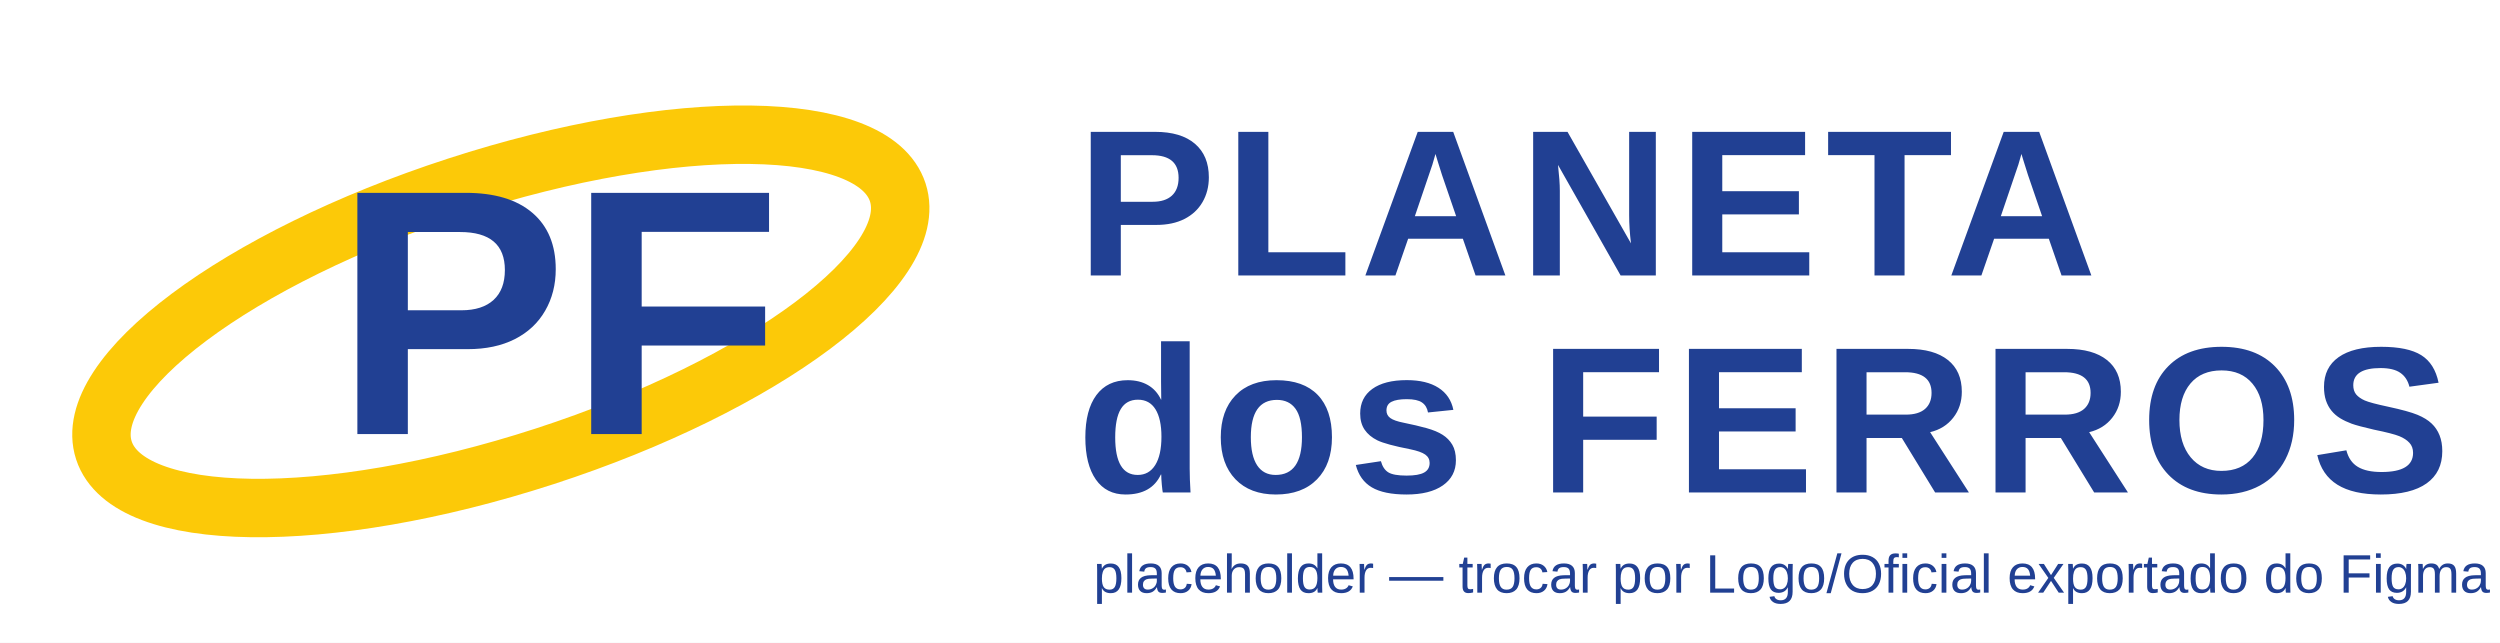
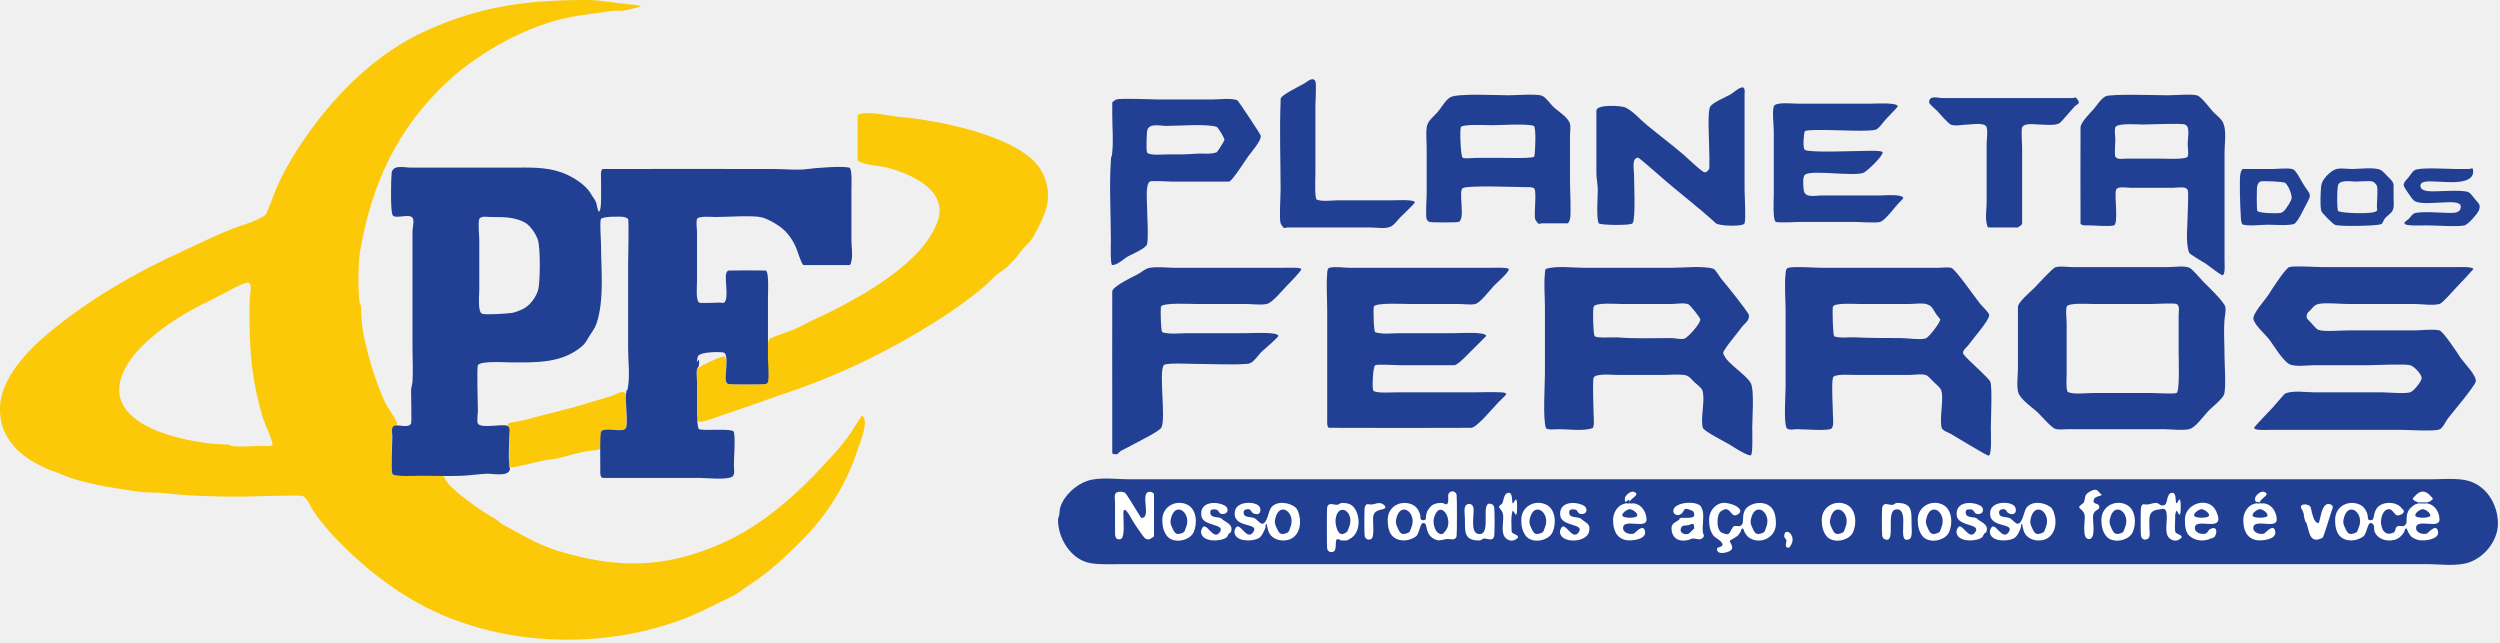
- <svg xmlns="http://www.w3.org/2000/svg" width="599" height="154" viewBox="0 0 599 154" role="img" aria-label="Planeta dos Ferros (placeholder)">
-   <rect width="599" height="154" fill="#fff" />
-   <ellipse cx="120" cy="77" rx="100" ry="34" fill="none" stroke="#FCC908" stroke-width="14" transform="rotate(-18 120 77)" />
-   <text x="80" y="104" font-family="Arial Black, Arial, sans-serif" font-weight="900" font-size="84" fill="#214093">PF</text>
-   <text x="258" y="66" font-family="Arial Black, Arial, sans-serif" font-weight="900" font-size="50" fill="#214093" letter-spacing="2">PLANETA</text>
-   <text x="258" y="118" font-family="Arial Black, Arial, sans-serif" font-weight="900" font-size="50" fill="#214093" letter-spacing="2">dos FERROS</text>
-   <text x="262" y="142" font-family="Arial, sans-serif" font-size="13" fill="#214093">placeholder — trocar por Logo/Oficial exportado do Figma</text>
+ <svg xmlns="http://www.w3.org/2000/svg" width="599" height="154" viewBox="0 0 599 154" fill="none">
+   <g clip-path="url(#clip0_4_6)">
+     <path fill-rule="evenodd" clip-rule="evenodd" d="M3.95309e-05 97.5C-0.291 105.902 6.279 110.694 13.5 113.168C14.833 113.624 16.144 114.288 17.5 114.703C22.643 116.279 28.184 117.112 33.5 117.836C35.489 118.107 37.518 117.946 39.5 118.168C45.502 118.84 51.429 119 57.5 119C59.411 119 71.798 118.547 72.5 118.836C73.638 119.305 74.452 121.539 75.113 122.5C76.955 125.177 79.203 127.789 81.5 130.086C89.099 137.685 97.513 143.984 107.5 147.969C124.679 154.823 145.029 154.968 162.5 148.776C167.034 147.169 171.193 144.885 175.5 142.836C176.88 142.179 178.204 140.989 179.5 140.168C184.212 137.181 188.148 133.437 192.086 129.5C197.963 123.623 202.625 116.311 205.229 108.5C205.826 106.709 207.658 102.327 207.139 100.5C207.04 100.152 206.862 99.621 206.5 99.621C206.469 99.621 204.722 102.31 204.608 102.5C202.722 105.648 199.991 108.612 197.5 111.297C190.568 118.77 182.81 125.679 173.5 129.928C159.653 136.248 147.93 136.362 133.5 131.928C128.938 130.526 124.677 127.974 120.5 125.698C119.801 125.317 119.2 124.583 118.5 124.224C115.977 122.932 107.271 116.95 106.531 114.5C106.286 113.689 104.048 114 103.5 114C102.174 114 94.272 114.315 94 113.5C93.822 112.966 93.822 103.034 94 102.5C94.162 102.014 95.099 102.008 95.168 101.5C95.236 100.998 92.645 97.251 92.302 96.5C89.955 91.362 88.358 86.037 87.168 80.5C86.696 78.306 86.513 75.719 86.504 73.5C86.503 73.148 86.225 72.847 86.168 72.5C85.753 70.017 85.809 63.013 86.229 60.5C88.947 44.23 95.17 30.617 107.5 19.302C115.07 12.355 126.46 6.082 136.5 4.116C139.824 3.465 143.173 3.167 146.5 2.615C147.443 2.458 148.615 2.746 149.51 2.5C149.961 2.376 153.508 1.754 153.508 1.5C153.508 1.282 150.768 1.025 150.5 1C147.146 0.69 143.873 0 140.5 0C126.433 0 115.437 1.422 102.5 7.164C89.927 12.745 79.684 23.15 72.113 34.5C69.854 37.886 67.624 41.757 66.069 45.5C65.72 46.341 63.928 51.328 63.5 51.608C61.681 52.797 59.522 53.473 57.5 54.164C52.74 55.792 48.075 58.211 43.5 60.297C32.229 65.436 21.091 71.89 11.5 79.914C6.514 84.086 0.236 90.667 3.95309e-05 97.5ZM167 88.5C166.557 89.829 167 96.622 167 98.5C167 99.122 166.604 100.743 167.5 101C168.561 101.305 172.365 99.657 173.5 99.302C178.561 97.719 183.484 95.798 188.5 94.116C202.203 89.521 215.476 82.907 227.5 74.887C230.235 73.063 232.939 70.998 235.5 68.919C236.854 67.82 238.064 66.257 239.5 65.302C241.386 64.048 243.066 62.344 244.392 60.5C245.382 59.122 246.884 58.005 247.703 56.5C250.447 51.462 252.574 47.256 249.836 41.5C245.594 32.585 224.218 28.73 215.5 28C212.594 27.757 208.175 26.465 205.5 27.496C205.494 27.498 205.496 29.492 205.496 29.5C205.496 31.833 205.496 34.167 205.496 36.5C205.496 36.509 205.494 38.501 205.5 38.504C207.561 39.678 210.218 39.595 212.5 40.168C217.913 41.526 226.844 45.285 224.832 52.5C224.456 53.851 223.702 55.309 222.959 56.5C217.291 65.587 203.015 72.958 193.5 77.297C192.501 77.752 191.522 78.444 190.5 78.832C188.519 79.586 186.427 80.257 184.5 81.113C183.16 81.708 184.787 91.571 183.5 92C183.069 92.144 174.931 92.144 174.5 92C174.276 91.925 174.075 91.724 174 91.5C173.75 90.751 174.458 85.385 173.5 85.385C172.761 85.385 167.242 87.773 167 88.5ZM28.615 92.5C27.426 103.237 47.183 106.468 54.5 106.496C54.852 106.497 55.153 106.775 55.5 106.832C57.693 107.198 60.272 106.832 62.5 106.832C62.977 106.832 65.022 107.136 65.294 106.5C65.505 106.006 63.37 101.325 63.113 100.5C61.432 95.095 60.319 89.155 60 83.5C59.776 79.528 59.73 75.489 59.832 71.5C59.851 70.792 60.557 68.032 59.5 67.703C58.587 67.419 51.768 71.351 50.5 71.931C43.061 75.332 29.603 83.574 28.615 92.5ZM121.742 101.5C121.497 102.126 122 102.828 122 103.5C122 105.5 122 107.5 122 109.5C122 110.06 121.629 111.78 122.5 111.977C122.905 112.07 128.905 110.667 129.51 110.5C130.834 110.135 132.177 110.143 133.5 109.836C135.832 109.294 138.142 108.578 140.5 108.116C141.472 107.926 142.545 107.97 143.5 107.703C144.761 107.351 143.193 103.436 144.5 103C145.509 102.664 149.631 103.606 150 102.5C150.134 102.098 150.133 94.919 150 94.5C149.562 93.122 147.354 94.64 146.5 94.884C143.151 95.84 139.858 96.937 136.5 97.832C132.842 98.808 129.146 99.652 125.5 100.698C125.039 100.83 121.824 101.291 121.742 101.5Z" fill="#FCC908" />
+     <path fill-rule="evenodd" clip-rule="evenodd" d="M306.832 24.5C306.548 31.473 306.832 38.52 306.832 45.5C306.832 47.004 306.479 52.431 306.832 53.5C306.958 53.88 307.273 54.167 307.495 54.5C307.68 54.779 308.165 54.504 308.5 54.504C310.833 54.504 313.167 54.504 315.5 54.504C319.833 54.504 324.167 54.504 328.5 54.504C329.969 54.504 332.175 54.979 333.5 54.139C334.205 53.693 334.903 52.683 335.5 52.086C335.9 51.686 339.002 48.734 339.002 48.5C339.002 47.713 334.349 48 333.5 48C329.167 48 324.833 48 320.5 48C319 48 316.925 48.367 315.5 47.832C314.941 47.623 315.168 42.39 315.168 41.5C315.168 36.167 315.168 30.833 315.168 25.5C315.168 24.48 315.451 20.167 315.168 19.5C314.634 18.244 313.158 19.6 312.5 19.998C311.489 20.61 307.304 22.6 306.914 23.5C306.781 23.807 306.846 24.166 306.832 24.5ZM382.496 26.5C382.477 31.499 382.477 36.501 382.496 41.5C382.501 42.84 382.832 44.136 382.832 45.5C382.832 47.134 382.437 52.269 383.052 53.5C383.278 53.952 390.721 54.095 391.172 53.5C391.947 52.476 391.504 43.345 391.504 41.5C391.504 40.615 390.921 37.776 392.5 37.776C392.715 37.776 396.987 41.51 397.5 41.964C401.953 45.908 406.745 49.477 411.134 53.5C411.853 54.159 417.708 54.375 418 53.5C418.352 52.444 418 46.995 418 45.5C418 39.833 418 34.167 418 28.5C418 26.5 418 24.5 418 22.5C418 22.327 418.219 20.93 417.5 20.928C416.685 20.926 415.169 22.341 414.5 22.698C413.447 23.259 410.417 24.576 409.797 25.5C409.064 26.593 409.496 32.884 409.496 34.5C409.496 35.266 409.681 40.167 409.496 40.5C409.29 40.872 408.923 41.255 408.5 41.297C407.905 41.356 404.171 37.741 403.5 37.164C400.591 34.664 397.473 32.329 394.5 29.884C392.902 28.57 391.372 26.709 389.5 25.771C388.55 25.296 382.502 24.935 382.496 26.5ZM341.832 30.5C341.633 32.109 341.832 33.877 341.832 35.5C341.832 39.167 341.832 42.833 341.832 46.5C341.832 47.582 341.533 51.751 341.832 52.5C341.949 52.792 342.208 53.051 342.5 53.168C342.921 53.336 349.079 53.336 349.5 53.168C351.201 52.486 349.301 45.656 350.5 45.059C351.912 44.355 363.114 44.836 365.5 44.836C366.127 44.836 366.907 44.763 367.5 45.059C368.34 45.478 367.458 51.368 367.832 52.5C367.958 52.88 368.273 53.167 368.495 53.5C368.68 53.779 369.165 53.504 369.5 53.504C371.5 53.504 373.5 53.512 375.5 53.504C375.902 53.502 376.041 52.881 376.168 52.5C376.479 51.559 376.168 45 376.168 43.5C376.168 39.833 376.168 36.167 376.168 32.5C376.168 31.672 376.406 30.283 376.116 29.5C375.534 27.929 373.229 26.643 372.086 25.5C371.391 24.805 370.405 23.34 369.5 22.959C368.213 22.417 363.162 22.832 361.5 22.832C358.855 22.832 349.272 22.313 347.5 23.297C346.4 23.907 345.321 25.839 344.5 26.797C343.538 27.919 342.025 28.951 341.832 30.5ZM462.224 24.5C462.227 24.964 463.738 26.157 464.081 26.5C464.754 27.174 466.745 29.621 467.5 29.887C468.67 30.299 470.284 29.836 471.5 29.836C472.538 29.836 475.624 29.25 476 30.5C476.329 31.594 476 33.35 476 34.5C476 39.167 476 43.833 476 48.5C476 50.008 475.639 52.043 476 53.5C476.09 53.863 476.126 54.502 476.5 54.504C478.167 54.51 479.833 54.504 481.5 54.504C481.513 54.504 483.502 54.506 483.508 54.5C483.841 54.168 484.502 53.97 484.504 53.5C484.51 51.833 484.504 50.167 484.504 48.5C484.504 44.167 484.504 39.833 484.504 35.5C484.504 34.745 484.24 30.941 484.504 30.5C485.186 29.361 487.429 29.836 488.5 29.836C489.769 29.836 491.25 30.043 492.5 29.836C492.846 29.778 493.167 29.615 493.5 29.504C493.692 29.44 496.634 25.952 497.086 25.5C497.419 25.167 498.083 24.971 498.086 24.5C498.088 24.115 497.704 23.832 497.51 23.5C497.341 23.209 496.837 23.496 496.5 23.496C495.167 23.496 493.833 23.496 492.5 23.496C487.5 23.496 482.5 23.496 477.5 23.496C473.5 23.496 469.5 23.496 465.5 23.496C464.312 23.496 462.216 22.733 462.224 24.5ZM498.496 30.5C498.466 38.166 498.466 45.834 498.496 53.5C498.499 54.148 500.285 54 500.5 54C501.77 54 505.5 54.333 506.5 54C507.629 53.624 506.569 46.794 507 45.5C507.323 44.531 509.735 45 510.5 45C513.833 45 517.167 45 520.5 45C521.34 45 522.701 44.76 523.5 45C523.765 45.08 524.052 45.247 524.164 45.5C524.434 46.11 524.164 50.523 524.164 51.5C524.164 54.314 523.603 57.832 524.496 60.5C524.642 60.935 527.919 62.8 528.5 63.168C529.083 63.537 532.038 65.931 532.5 65.931C533.225 65.931 533 63.02 533 62.5C533 58.5 533 54.5 533 50.5C533 45.833 533 41.167 533 36.5C533 34.389 533.522 31.471 532.703 29.5C532.246 28.401 530.777 27.403 530.002 26.5C529.281 25.658 527.45 23.236 526.5 22.884C525.343 22.455 520.974 22.832 519.5 22.832C517.135 22.832 505.88 22.432 504.5 23.081C503.387 23.604 502.331 25.401 501.5 26.297C500.717 27.141 498.5 29.403 498.496 30.5ZM266.164 38.5C265.748 44.77 266.164 51.214 266.164 57.5C266.164 58.447 265.998 63.504 266.5 63.504C267.839 63.504 269.392 61.859 270.5 61.302C271.368 60.865 274.606 59.462 274.836 58.5C275.227 56.868 274.836 51.515 274.836 49.5C274.836 48.275 274.412 44.155 275.5 43.504C275.941 43.24 279.745 43.504 280.5 43.504C285.167 43.504 289.833 43.522 294.5 43.504C295.141 43.501 298.471 38.31 299.041 37.5C299.733 36.516 302.332 33.631 302.072 32.5C301.97 32.058 296.668 24.123 296.5 24.043C295.228 23.431 291.984 23.832 290.5 23.832C286.167 23.832 281.833 23.832 277.5 23.832C275.829 23.832 268.55 23.485 267.5 23.832C267.12 23.958 266.833 24.273 266.5 24.495C266.494 24.499 266.496 27.269 266.496 27.5C266.496 30.45 266.788 33.567 266.496 36.5C266.235 39.116 266.337 35.89 266.164 38.5ZM425 25.5C424.586 26.88 425 29.953 425 31.5C425 36.5 425 41.5 425 46.5C425 47.532 424.698 52.811 425.5 53.168C426.103 53.436 430.528 53.168 431.5 53.168C435.833 53.168 440.167 53.168 444.5 53.168C445.663 53.168 449.644 53.485 450.5 53.168C451.851 52.667 453.987 49.599 455.086 48.5C455.204 48.382 456.002 47.605 456.002 47.5C456.002 46.428 451.366 46.832 450.5 46.832C445.833 46.832 441.167 46.832 436.5 46.832C434.935 46.832 432.398 47.56 432.168 45.5C432.084 44.751 431.803 42.36 432.5 41.839C434.108 40.637 444.168 42.336 446.5 41.392C447.336 41.053 451.205 37.349 451.076 36.5C450.995 35.969 447.205 36.164 446.5 36.164C444.239 36.164 433.862 36.62 432.5 35.941C431.836 35.61 432.193 32.162 432.392 31.5C432.541 31.003 437.72 31.168 438.5 31.168C440.438 31.168 448.201 31.587 449.5 31.041C450.346 30.685 451.269 29.15 451.919 28.5C452.198 28.221 454.703 25.623 454.703 25.5C454.703 24.496 449.349 24.832 448.5 24.832C442.5 24.832 436.5 24.832 430.5 24.832C429.392 24.832 425.333 24.388 425 25.5ZM274.836 31.5C274.751 32.264 274.582 35.926 274.836 36.5C275.201 37.323 278.642 37 279.5 37C281.845 37 284.173 37.027 286.5 36.832C288.212 36.689 289.839 37.056 291.492 36.5C291.707 36.428 293.365 33.761 293.385 33.5C293.414 33.128 291.871 30.503 291.5 30.392C288.908 29.614 282.499 30.168 279.5 30.168C277.87 30.168 275.076 29.352 274.836 31.5ZM350 30.5C349.741 31.277 349.965 37.699 350.5 37.832C351.353 38.045 352.618 37.832 353.5 37.832C355.833 37.832 358.167 37.832 360.5 37.832C361.43 37.832 367.46 37.994 367.608 37.5C367.873 36.617 368.096 30.391 367.5 30.168C365.892 29.564 359.583 30 357.5 30C356.385 30 350.275 29.674 350 30.5ZM506.836 30.5C506.559 31.193 506.836 32.745 506.836 33.5C506.836 34.273 506.575 36.911 506.836 37.5C507.22 38.368 508.815 38 509.5 38C512.167 38 514.833 38 517.5 38C518.531 38 523.809 38.301 524.164 37.5C524.451 36.853 524.164 35.218 524.164 34.5C524.164 33.451 524.548 31.462 524.164 30.5C524.048 30.209 523.791 29.952 523.5 29.836C522.591 29.473 515.063 29.836 513.5 29.836C512.288 29.836 507.271 29.411 506.836 30.5ZM93.832 41.5C93.672 42.961 93.537 50.469 94.052 51.5C94.659 52.715 98.561 50.796 99 52.5C99.204 53.294 98.832 54.66 98.832 55.5C98.832 59.5 98.832 63.5 98.832 67.5C98.832 72.833 98.832 78.167 98.832 83.5C98.832 86.146 99.01 88.861 98.832 91.5C98.787 92.175 98.499 92.824 98.496 93.5C98.493 94.384 98.66 101.253 98.496 101.5C97.708 102.687 95.558 101.647 94.5 102C93.606 102.298 94 103.845 94 104.5C94 105.99 93.691 112.572 94 113.5C94.266 114.299 99.496 114 100.5 114C103.826 114 107.176 114.115 110.5 114C112.512 113.93 114.495 113.615 116.5 113.504C117.974 113.422 121.716 114.324 122.168 112.5C122.249 112.172 122.028 111.837 122 111.5C121.808 109.204 122 106.805 122 104.5C122 103.845 122.394 102.298 121.5 102C120.136 101.545 115.318 102.726 114.504 101.5C114.205 101.051 114.504 99.06 114.504 98.5C114.504 97.163 114.206 87.998 114.504 87.5C115.164 86.398 121.096 86.836 122.5 86.836C128.522 86.836 134.663 87.085 139.5 82.919C140.284 82.244 140.705 81.352 141.229 80.5C141.816 79.543 142.568 78.597 142.931 77.5C144.847 71.708 144 64.591 144 58.5C144 57.293 143.665 53.41 143.969 52.5C144.192 51.831 148.782 51.82 149.5 52C149.86 52.09 150.291 52.191 150.496 52.5C150.719 52.835 150.496 62.288 150.496 63.5C150.496 70.167 150.496 76.833 150.496 83.5C150.496 86.387 150.928 89.65 150.496 92.5C150.108 95.059 150.245 91.956 150 94.5C149.819 96.378 150.478 101.065 150 102.5C149.53 103.909 144.47 102.091 144 103.5C143.707 104.379 143.832 111.096 143.832 112.5C143.832 112.842 143.648 114.501 144.5 114.504C152.166 114.534 159.834 114.504 167.5 114.504C169.099 114.504 174.322 115.064 175.5 114.172C176.154 113.677 175.836 112.166 175.836 111.5C175.836 109.627 176.23 105.065 175.836 103.5C175.592 102.529 168.755 103.303 167.5 102.832C167.05 102.663 167 99.178 167 98.5C167 96.167 167 93.833 167 91.5C167 90.608 166.795 89.365 167 88.5C167.085 88.141 167.442 87.867 167.473 87.5C167.75 84.191 166.517 88.752 167.168 85.5C167.434 84.167 173.138 84.263 173.5 84.504C174.726 85.318 173.545 90.136 174 91.5C174.075 91.724 174.276 91.925 174.5 92C174.931 92.144 183.069 92.144 183.5 92C183.724 91.925 183.925 91.724 184 91.5C184.333 90.5 184 86.77 184 85.5C184 80.833 184 76.167 184 71.5C184 70.468 184.302 65.189 183.5 64.832C183.377 64.778 174.623 64.778 174.5 64.832C174.246 64.945 174.08 65.234 174 65.5C173.592 66.86 174.691 71.705 173.5 72.496C173.222 72.68 172.833 72.496 172.5 72.496C171.823 72.496 167.838 72.721 167.5 72.496C166.681 71.952 167 68.459 167 67.5C167 63.5 167 59.5 167 55.5C167 54.689 166.745 53.264 167 52.5C167.278 51.666 170.669 52 171.5 52C174.067 52 180.355 51.534 182.5 52.072C183.852 52.411 185.336 53.289 186.5 54.041C188.769 55.506 190.38 58.022 191.164 60.5C191.322 60.998 192.212 63.503 192.5 63.504C196.166 63.518 199.834 63.518 203.5 63.504C203.874 63.502 203.91 62.863 204 62.5C204.361 61.043 204 59.008 204 57.5C204 53.5 204 49.5 204 45.5C204 44.727 204.233 40.348 203.5 40.164C201.751 39.724 195.449 40.231 193.5 40.496C190.942 40.844 188.085 40.496 185.5 40.496C171.834 40.496 158.166 40.443 144.5 40.496C143.852 40.499 144 42.285 144 42.5C144 44.496 144.072 46.506 144 48.5C143.992 48.713 143.913 50.694 143.5 50.694C143.221 50.694 142.909 48.684 142.836 48.5C142.599 47.901 141.92 47.052 141.615 46.5C140.317 44.152 136.928 42.147 134.5 41.297C130.576 39.923 126.603 40.164 122.5 40.164C118.833 40.164 115.167 40.164 111.5 40.164C107.167 40.164 102.833 40.164 98.5 40.164C96.869 40.164 94.069 39.348 93.832 41.5ZM536.832 41.5C536.488 42.54 536.761 50.025 536.884 51.5C536.923 51.966 536.842 53.67 537.5 53.836C539.033 54.221 541.841 53.836 543.5 53.836C544.656 53.836 549.273 54.181 549.903 53.5C550.954 52.363 551.581 50.852 552.302 49.5C554.207 45.925 553.583 47.13 551.5 43.496C551.1 42.797 550.229 41.054 549.5 40.608C548.751 40.151 545.421 40.496 544.5 40.496C542.167 40.496 539.833 40.487 537.5 40.496C537.098 40.498 536.959 41.119 536.832 41.5ZM556.164 44.5C556.007 45.919 555.853 49.158 556.164 50.5C556.284 51.016 559 53.711 559.5 53.887C560.658 54.295 569.391 54.164 570.5 53.703C570.945 53.518 571.035 52.901 571.302 52.5C571.799 51.753 572.784 51.296 573.229 50.5C573.711 49.635 573.504 48.421 573.504 47.5C573.504 46.5 573.508 45.5 573.504 44.5C573.5 43.558 572.901 43.099 572.302 42.5C571.971 42.169 570.927 41.01 570.5 40.771C569.062 39.969 565.192 40.496 563.5 40.496C562.362 40.496 560.602 40.162 559.5 40.608C558.164 41.149 556.322 43.07 556.164 44.5ZM575.928 44.5C575.96 44.732 577.051 46.346 577.164 46.5C577.496 46.953 578.051 47.839 578.5 48.139C579.849 49.042 583.846 48.504 585.5 48.504C586.287 48.504 589.608 48.091 589.608 49.5C589.608 51.248 587.583 51 586.5 51C584.635 51 580.062 50.563 578.5 51.113C578 51.289 577.457 52.124 577.081 52.5C576.753 52.828 576.113 53.036 576.113 53.5C576.113 54.249 580.682 54 581.5 54C583.462 54 588.939 54.387 590.5 54C591.38 53.782 593.506 51.331 593.887 50.5C594.299 49.601 594.206 49.003 593.5 48.297C593.012 47.809 592.082 46.361 591.5 46.081C590.129 45.421 585.244 45.832 583.5 45.832C582.717 45.832 579.931 46.04 579.931 44.5C579.931 43.131 582.772 43.504 583.5 43.504C585.828 43.504 593.346 44.654 592.505 40.5C592.439 40.172 591.835 40.496 591.5 40.496C590.5 40.496 589.5 40.496 588.5 40.496C586.69 40.496 579.727 40.018 578.5 40.797C578.018 41.103 577.461 42.043 577.081 42.5C576.657 43.009 575.823 43.724 575.928 44.5ZM540.836 44.5C540.693 44.929 540.679 50.147 540.836 50.5C541.108 51.115 545.777 51.201 546.5 51C546.763 50.927 547.287 50.578 547.5 50.274C547.992 49.572 548.898 48.379 549.069 47.5C549.229 46.681 548.228 44.287 547.5 43.803C547.065 43.514 541.891 43.27 541.5 43.504C541.158 43.709 540.962 44.121 540.836 44.5ZM560.168 44.5C559.947 45.604 559.901 49.431 560.168 50.5C560.312 51.079 568.861 51.456 569.496 50.5C569.68 50.222 569.496 49.833 569.496 49.5C569.496 48.598 569.814 45.137 569.496 44.5C569.286 44.08 568.92 43.714 568.5 43.504C568.016 43.263 565.193 43.504 564.5 43.504C563.374 43.504 560.48 42.938 560.168 44.5ZM114.836 52.5C114.496 53.267 114.836 56.5 114.836 57.5C114.836 61.5 114.836 65.5 114.836 69.5C114.836 70.627 114.405 74.727 115.5 75.164C116.352 75.504 121.38 75.128 122.5 75C123.41 74.896 124.686 74.349 125.5 73.928C127.033 73.136 128.465 71.124 128.928 69.5C129.468 67.607 129.495 59.335 128.884 57.5C128.379 55.984 127.003 53.882 125.5 53.168C122.881 51.922 120.365 52 117.5 52C116.815 52 115.22 51.632 114.836 52.5ZM266.496 70.5C266.459 80.166 266.496 89.834 266.496 99.5C266.496 102.5 266.484 105.5 266.496 108.5C266.497 108.853 267.147 108.837 267.5 108.836C267.92 108.835 268.133 108.275 268.5 108.072C269.485 107.526 270.521 107.063 271.504 106.5C272.758 105.781 277.618 103.453 278.229 102.5C279.444 100.603 277.584 89.179 278.839 87.5C279.29 86.897 284.505 87.168 285.5 87.168C287.643 87.168 298.281 87.554 299.5 87.041C300.623 86.568 301.567 84.867 302.5 84.086C302.942 83.716 306.302 80.769 306.302 80.5C306.302 79.44 299.677 79.832 298.5 79.832C293.833 79.832 289.167 79.832 284.5 79.832C282.589 79.832 280.343 80.161 278.5 79.608C278.135 79.499 278.019 74.146 278.168 73.5C278.408 72.457 285.292 72.836 286.5 72.836C290.5 72.836 294.5 72.836 298.5 72.836C300.058 72.836 301.977 73.142 303.5 72.836C304.853 72.564 307.264 69.538 308.302 68.5C308.777 68.025 311.803 64.928 311.803 64.5C311.803 64.004 308.418 64.164 307.5 64.164C303.5 64.164 299.5 64.164 295.5 64.164C290.833 64.164 286.167 64.164 281.5 64.164C279.59 64.164 277.38 63.852 275.5 64.164C274.29 64.365 273.531 65.257 272.5 65.771C271.202 66.42 267.319 68.294 266.608 69.5C266.438 69.789 266.497 70.165 266.496 70.5ZM318 65.5C317.758 68.454 318 71.534 318 74.5C318 80.833 318 87.167 318 93.5C318 95.833 318 98.167 318 100.5C318 100.715 317.852 102.501 318.5 102.504C329.832 102.548 341.168 102.548 352.5 102.504C353.826 102.499 357.822 97.597 358.919 96.5C359.123 96.296 360.887 94.579 360.887 94.5C360.887 93.947 359.534 94.002 359.5 94C357.515 93.888 355.489 94 353.5 94C347.167 94 340.833 94 334.5 94C333.583 94 329.273 94.318 329 93.5C328.764 92.792 328.928 87.883 329.5 87.504C329.921 87.224 334.669 87.504 335.5 87.504C339.833 87.504 344.167 87.521 348.5 87.504C349.265 87.501 351.875 84.711 352.5 84.086C352.848 83.738 356.086 80.568 356.086 80.5C356.086 79.425 349.627 79.832 348.5 79.832C344.167 79.832 339.833 79.832 335.5 79.832C333.589 79.832 331.343 80.161 329.5 79.608C329.135 79.499 329.019 74.146 329.168 73.5C329.408 72.457 336.292 72.836 337.5 72.836C341.5 72.836 345.5 72.836 349.5 72.836C350.715 72.836 352.32 73.11 353.5 72.836C354.635 72.573 357.066 69.424 357.919 68.5C358.569 67.796 361.504 65.327 361.504 64.5C361.504 64.022 357.946 64.164 357.5 64.164C352.5 64.164 347.5 64.164 342.5 64.164C336.167 64.164 329.833 64.164 323.5 64.164C321.996 64.164 319.952 63.799 318.5 64.164C318.007 64.288 318.016 65.305 318 65.5ZM370.164 65.5C369.877 68.094 370.164 70.888 370.164 73.5C370.164 78.833 370.164 84.167 370.164 89.5C370.164 92.503 369.639 100.022 370.385 102.5C370.567 103.104 373.044 102.836 373.5 102.836C375.991 102.836 379.105 103.336 381.5 102.615C382.104 102.433 381.836 99.956 381.836 99.5C381.836 98.097 381.511 91.315 381.836 90.5C382.273 89.405 386.373 89.836 387.5 89.836C391.167 89.836 394.833 89.836 398.5 89.836C400.122 89.836 401.892 89.635 403.5 89.836C404.666 89.982 405.132 90.718 405.914 91.5C406.408 91.994 407.654 92.85 407.884 93.5C408.659 95.691 407.336 100.412 408 102.5C408.271 103.352 413.316 105.854 414.371 106.5C415.167 106.987 418.716 109.329 419.5 109.076C420.025 108.907 419.836 103.43 419.836 102.5C419.836 100.288 420.36 93.439 419.5 91.828C418.47 89.899 414.185 87.226 413.302 85.5C413.138 85.179 412.851 84.859 412.887 84.5C412.968 83.685 416.526 79.529 417.229 78.5C417.658 77.871 418.623 77.211 418.887 76.5C419.004 76.184 419.112 75.83 419.041 75.5C418.873 74.728 413.391 67.92 412.5 66.914C412.115 66.48 411.035 64.547 410.5 64.385C408.05 63.647 403.214 64.164 400.5 64.164C393.5 64.164 386.5 64.164 379.5 64.164C376.878 64.164 372.949 63.647 370.5 64.385C370.128 64.497 370.207 65.114 370.164 65.5ZM427.832 65.5C427.512 68.419 427.832 71.561 427.832 74.5C427.832 80.5 427.832 86.5 427.832 92.5C427.832 94.438 427.352 101.098 428.052 102.5C428.392 103.181 429.933 102.836 430.5 102.836C432.466 102.836 436.807 103.229 438.5 102.836C439.565 102.589 439.168 100.241 439.168 99.5C439.168 97.432 438.774 92.204 439.168 90.5C439.4 89.495 443.594 89.836 444.5 89.836C448.833 89.836 453.167 89.836 457.5 89.836C458.624 89.836 460.442 89.496 461.5 89.887C461.992 90.069 462.967 91.17 463.297 91.5C463.777 91.98 464.858 92.81 465.113 93.5C465.833 95.447 464.629 100.239 465.224 102.5C465.397 103.157 466.967 103.703 467.5 104.002C468.519 104.574 476.043 109.229 476.5 109.168C477.292 109.06 477 103.482 477 102.5C477 100.464 477.391 92.93 476.887 91.5C476.557 90.562 471.532 86.314 470.5 84.941C469.876 84.11 471.256 83.259 471.776 82.5C472.672 81.19 476.615 76.799 476.615 75.5C476.615 74.948 474.878 73.313 474.5 72.861C473.45 71.602 468.492 64.394 467.5 64.164C466.63 63.962 465.396 64.164 464.5 64.164C462.167 64.164 459.833 64.164 457.5 64.164C450.5 64.164 443.5 64.164 436.5 64.164C434.534 64.164 430.193 63.771 428.5 64.164C427.894 64.305 427.882 65.049 427.832 65.5ZM483.496 73.5C483.477 78.5 483.496 83.5 483.496 88.5C483.496 90.003 483.04 93.19 483.771 94.5C484.752 96.257 487.083 97.669 488.5 99.086C489.246 99.832 491.601 102.544 492.5 102.776C493.399 103.007 494.579 102.836 495.5 102.836C498.167 102.836 500.833 102.836 503.5 102.836C508.5 102.836 513.5 102.836 518.5 102.836C520.371 102.836 522.671 103.203 524.5 102.836C525.99 102.537 528.032 99.61 529.086 98.5C529.972 97.567 532.512 95.626 532.887 94.5C533.41 92.927 533 87.464 533 85.5C533 82.536 532.753 79.453 533 76.5C533.078 75.567 533.386 74.442 533.168 73.5C532.882 72.269 529.001 68.582 527.919 67.5C527.246 66.826 525.255 64.379 524.5 64.113C523.093 63.617 520.978 64 519.5 64C515.167 64 510.833 64 506.5 64C503.167 64 499.833 64 496.5 64C495.34 64 493.606 63.683 492.5 64.031C491.713 64.279 488.317 68.097 487.5 68.914C486.662 69.753 483.5 72.425 483.496 73.5ZM539.928 76.5C540.35 78.089 542.842 80.146 543.832 81.5C544.967 83.049 546.873 86.282 548.5 87.229C549.76 87.962 553.037 87.504 554.5 87.504C558.833 87.504 563.167 87.504 567.5 87.504C569.246 87.504 576.35 87.139 577.5 87.504C578.436 87.801 580.072 89.481 580.224 90.5C580.343 91.291 578.274 93.768 577.5 94C576.169 94.4 572.107 94 570.5 94C565.167 94 559.833 94 554.5 94C552.389 94 549.471 93.478 547.5 94.297C547.357 94.356 544.967 97.194 544.5 97.698C544.019 98.217 540.081 102.277 540.081 102.5C540.081 103.175 543.002 103 543.5 103C547.833 103 552.167 103 556.5 103C562.833 103 569.167 103 575.5 103C577.376 103 583.046 103.399 584.5 102.887C585.291 102.608 586.036 100.873 586.5 100.281C587.646 98.82 592.765 92.736 593.168 91.5C593.627 90.09 590.14 86.749 589.392 85.5C588.825 84.554 585.344 79.371 584.5 79.164C582.95 78.783 580.172 79.164 578.5 79.164C573.167 79.164 567.833 79.164 562.5 79.164C561.014 79.164 556.671 79.528 555.5 79.036C554.807 78.745 554.027 77.607 553.5 77.081C553.05 76.631 552.513 76.304 552.703 75.5C552.882 74.741 553.173 74.75 553.5 74.392C554.156 73.671 554.491 73.071 555.5 72.836C557.156 72.45 560.655 72.836 562.5 72.836C567.833 72.836 573.167 72.836 578.5 72.836C580.324 72.836 582.734 73.259 584.5 72.836C585.244 72.658 587.806 69.613 588.5 68.919C588.874 68.546 592.615 64.548 592.615 64.5C592.615 63.811 588.993 64 588.5 64C584.167 64 579.833 64 575.5 64C569.167 64 562.833 64 556.5 64C554.856 64 549.756 63.623 548.5 64C547.61 64.267 544.227 69.468 543.608 70.5C542.879 71.717 539.585 75.207 539.928 76.5ZM381.836 73.5C381.564 74.182 381.729 79.837 382.059 80.5C382.366 81.116 386.647 80.761 387.5 80.832C391.795 81.192 396.179 81 400.5 81C401.432 81 402.591 81.376 403.5 81.164C404.427 80.948 407.527 77.416 407.385 76.5C407.312 76.028 404.975 73.077 404.5 72.887C403.48 72.48 401.595 72.836 400.5 72.836C396.5 72.836 392.5 72.836 388.5 72.836C387.288 72.836 382.271 72.411 381.836 73.5ZM439.168 73.5C438.986 74.288 439.169 80.509 439.5 80.608C441.101 81.089 442.852 80.754 444.5 80.832C448.166 81.008 451.825 81 455.5 81C456.896 81 460.363 81.528 461.5 81.036C462.193 80.737 464.939 77.265 464.884 76.5C464.88 76.445 464.098 75.523 464.081 75.5C463.706 75.021 462.952 73.532 462.5 73.281C462.181 73.104 461.856 72.915 461.5 72.836C460.31 72.571 458.724 72.836 457.5 72.836C453.5 72.836 449.5 72.836 445.5 72.836C444.502 72.836 439.4 72.494 439.168 73.5ZM495.168 73.5C494.895 74.681 495.168 76.283 495.168 77.5C495.168 81.5 495.168 85.5 495.168 89.5C495.168 90.217 494.932 93.658 495.5 93.941C496.755 94.566 500.026 94.164 501.5 94.164C506.167 94.164 510.833 94.164 515.5 94.164C516.477 94.164 520.89 94.434 521.5 94.164C522.309 93.806 522 85.829 522 84.5C522 81.5 522 78.5 522 75.5C522 74.815 522.368 73.22 521.5 72.836C520.89 72.566 516.477 72.836 515.5 72.836C510.833 72.836 506.167 72.836 501.5 72.836C500.502 72.836 495.4 72.494 495.168 73.5ZM253.496 124.5C253.479 129.041 256.665 134.251 261.5 134.969C263.795 135.309 266.18 135.168 268.5 135.168C284.5 135.168 300.5 135.168 316.5 135.168C386.167 135.168 455.833 135.168 525.5 135.168C544.167 135.168 562.833 135.168 581.5 135.168C584.614 135.168 588.503 135.756 591.5 134.776C595.274 133.541 598.489 129.544 598.504 125.5C598.522 120.707 595.514 115.853 590.5 115C587.911 114.559 585.118 114.832 582.5 114.832C566.833 114.832 551.167 114.832 535.5 114.832C465.833 114.832 396.167 114.832 326.5 114.832C307.833 114.832 289.167 114.832 270.5 114.832C267.379 114.832 263.5 114.228 260.5 115.224C257.823 116.114 254.912 118.746 254.069 121.5C253.803 122.369 253.941 122.62 253.771 123.5C253.706 123.839 253.497 124.154 253.496 124.5Z" fill="#214093" />
+     <path fill-rule="evenodd" clip-rule="evenodd" d="M498.164 121.5C498.164 121.911 499.323 122.288 499.498 123.5C499.66 124.623 498.698 129.168 500.5 129.168C502.323 129.168 501.312 124.626 501.502 123.5C501.749 122.031 503 122.312 503 121.5C503 120.278 501.063 121.118 501.776 119.5C501.894 119.232 502.246 119.147 502.5 119C502.823 118.813 503.764 118.76 503.5 118.496C503.168 118.164 502.836 117.832 502.504 117.5C501.902 116.9 500.082 118.097 499.832 118.5C499.464 119.093 499.587 119.913 499.21 120.5C499.181 120.545 498.164 121.2 498.164 121.5ZM267.164 118.5C267.014 119.149 267.164 119.833 267.164 120.5C267.164 122.833 267.164 125.167 267.164 127.5C267.164 128.265 267.156 129.529 268.5 129.168C269.608 128.871 269.136 124.549 269.168 123.5C269.182 123.044 269.044 122.172 269.5 122.172C269.991 122.172 271.032 124.157 271.224 124.5C271.574 125.125 274.004 128.872 274.5 129.087C275.45 129.498 275.759 128.997 276.5 128.503C276.503 128.501 276.502 125.728 276.502 125.5C276.502 123.167 276.507 120.833 276.502 118.5C276.501 118.099 275.901 117.832 275.5 117.832C272.939 117.832 276.044 124.097 273.5 124.097C273.366 124.097 272.741 122.99 272.5 122.619C272.121 122.036 269.884 118.227 269.5 118.042C268.926 117.766 267.376 117.587 267.164 118.5ZM332.498 124.5C332.496 125.531 332.561 126.533 332.997 127.5C334.11 129.971 337.41 129.921 339.284 128.5C340.213 127.795 340.224 124.45 341.5 125.508C341.911 125.849 341.614 128.025 343.5 129.072C344.755 129.769 345.231 129.379 346.5 129.168C347.372 129.023 348.638 129.707 349 128.5C349.11 128.131 349.11 118.869 349 118.5C348.691 117.47 347.309 117.47 347 118.5C346.901 118.831 347.277 120.832 346.5 120.832C346.149 120.832 345.851 120.499 345.5 120.498C344.359 120.496 343.251 120.668 342.5 121.696C341.874 122.554 341.944 122.441 341.696 123.5C341.619 123.828 341.759 124.277 341.5 124.492C341.243 124.705 340.757 124.705 340.5 124.492C340.241 124.277 340.385 123.827 340.304 123.5C339.918 121.954 339.113 120.955 337.5 120.607C334.924 120.052 332.503 121.736 332.498 124.5ZM359.164 121.5C359.164 121.71 360.071 122.383 360.164 123.5C360.322 125.379 359.244 128.513 361.5 129.393C362.221 129.674 362.917 129.499 363.5 129.011C364.42 128.241 362.356 127.983 362.23 127.5C362.145 127.177 362.178 126.834 362.168 126.5C362.128 125.195 362.015 123.761 362.393 122.5C362.626 121.722 363.502 125.378 363.502 121.5C363.502 117.622 362.626 121.278 362.393 120.5C362.227 119.948 362.433 118.069 361.5 118.069C360.363 118.069 360.251 119.905 359.997 120.5C359.826 120.899 359.164 121.066 359.164 121.5ZM386.498 124.5C386.494 126.699 387.095 128.838 389.5 129.393C390.728 129.676 394.363 129.313 394.168 127.5C393.913 125.123 391.736 127.745 391.5 127.832C390.669 128.137 388.887 127.762 388.887 126.5C388.887 124.086 394.502 126.887 394.502 124.5C394.502 123.13 393.764 121.553 392.5 120.928C392.186 120.772 391.842 120.681 391.5 120.607C391.178 120.538 390.631 120.809 390.516 120.5C390.152 119.524 393.341 118.575 391.5 117.86C390.614 117.515 389.297 118.803 389.297 119.5C389.297 121.485 390.484 118.5 390.484 120.5C390.484 120.83 389.821 120.533 389.5 120.607C389.156 120.686 388.813 120.794 388.5 120.958C387.266 121.605 386.501 123.143 386.498 124.5ZM513 121.5C512.862 121.961 512.862 128.039 513 128.5C513.204 129.181 513.816 129.473 514.5 129.168C515.368 128.782 515 127.186 515 126.5C515 124.092 514.547 122.233 517.5 122.049C517.834 122.028 518.179 121.851 518.5 121.948C519.094 122.127 519.132 123.108 519.164 123.5C519.322 125.379 518.244 128.513 520.5 129.393C521.221 129.674 521.917 129.499 522.5 129.011C523.42 128.241 521.356 127.983 521.23 127.5C520.995 126.603 521.168 125.42 521.168 124.5C521.168 123.482 521.095 123.494 521.393 122.5C521.626 121.722 522.502 125.378 522.502 121.5C522.502 117.622 521.626 121.278 521.393 120.5C521.227 119.948 521.433 118.069 520.5 118.069C518.93 118.069 519.553 120.774 518.5 121.052C517.444 121.332 517.496 120.498 516.5 120.498C515.821 120.498 515.177 120.838 514.5 120.884C513.689 120.939 513.311 120.463 513 121.5ZM537.498 124.5C537.494 126.699 538.095 128.838 540.5 129.393C541.728 129.676 545.363 129.313 545.168 127.5C544.913 125.123 542.736 127.745 542.5 127.832C541.669 128.137 539.887 127.762 539.887 126.5C539.887 124.086 545.502 126.887 545.502 124.5C545.502 123.13 544.764 121.553 543.5 120.928C543.186 120.772 542.842 120.681 542.5 120.607C542.178 120.538 541.631 120.809 541.516 120.5C541.152 119.524 544.341 118.575 542.5 117.86C541.614 117.515 540.297 118.803 540.297 119.5C540.297 119.737 540.319 120.028 540.5 120.18C540.764 120.402 541.484 120.155 541.484 120.5C541.484 120.83 540.821 120.533 540.5 120.607C540.156 120.686 539.813 120.794 539.5 120.958C538.266 121.605 537.501 123.143 537.498 124.5ZM559.498 124.5C559.496 125.531 559.561 126.533 559.997 127.5C561.11 129.971 564.41 129.921 566.284 128.5C567.213 127.795 567.224 124.45 568.5 125.508C569.027 125.945 568.716 126.876 568.997 127.5C569.896 129.496 572.666 130.003 574.5 129.042C575.132 128.711 575.632 128.086 576.003 127.5C576.182 127.217 576.165 126.628 576.5 126.628C576.835 126.628 576.824 127.214 576.997 127.5C577.157 127.766 577.319 128.032 577.5 128.284C577.93 128.881 578.822 129.236 579.5 129.393C580.728 129.676 584.363 129.313 584.168 127.5C583.913 125.123 581.736 127.745 581.5 127.832C580.669 128.137 578.887 127.762 578.887 126.5C578.887 124.086 584.502 126.887 584.502 124.5C584.502 123.13 583.764 121.553 582.5 120.928C582.186 120.772 581.842 120.681 581.5 120.607C581.178 120.538 580.516 120.83 580.516 120.5C580.516 120.17 581.182 120.48 581.5 120.393C581.553 120.379 582.887 119.961 582.887 119.5C582.887 119.288 582.632 119.162 582.5 118.997C581.203 117.376 579.797 117.376 578.5 118.997C578.368 119.162 578.113 119.288 578.113 119.5C578.113 119.961 579.447 120.379 579.5 120.393C579.818 120.48 580.484 120.17 580.484 120.5C580.484 120.83 579.821 120.533 579.5 120.607C578.606 120.813 578.457 120.946 577.795 121.5C576.107 122.913 576.868 124.918 576.498 125.5C575.849 126.52 575.327 125.82 574.5 126.069C573.822 126.273 574.051 127.358 573.5 127.607C571.691 128.424 570.75 127.314 570.502 125.5C570.347 124.369 570.884 121.904 572.5 122C573.31 122.048 573.752 123.502 574.5 123.502C574.902 123.502 575.965 123.138 575.965 122.5C575.965 122.228 575.661 122.048 575.5 121.828C574.423 120.362 572.07 120.15 570.5 120.928C568.609 121.864 568.916 124.147 568.5 124.492C568.243 124.705 567.757 124.705 567.5 124.492C567.241 124.277 567.385 123.827 567.304 123.5C566.918 121.954 566.113 120.955 564.5 120.607C561.924 120.052 559.503 121.736 559.498 124.5ZM278.498 124.5C278.495 125.876 278.688 127.123 279.5 128.284C280.974 130.392 285.029 129.662 286.003 127.5C286.923 125.459 286.75 122.041 284.5 120.928C281.789 119.586 278.504 121.356 278.498 124.5ZM287.77 127.5C287.958 129.872 291.989 129.768 293.5 129.003C294.261 128.617 293.993 128.408 294.5 127.79C294.606 127.661 294.847 127.655 294.907 127.5C295.578 125.784 293.981 125.245 292.934 124.5C292.777 124.389 292.68 124.188 292.5 124.121C291.595 123.784 289.753 124.153 290.004 122.5C290.1 121.863 291.279 122.049 291.5 122.116C291.945 122.251 292.063 122.929 292.5 123.087C292.814 123.2 293.187 123.186 293.5 123.072C294.438 122.732 294.225 121.561 293.5 121.164C291.349 119.989 287.453 120.194 287.832 123.5C288.148 126.265 293.722 125.372 292.274 127.5C290.721 129.782 289.045 124.787 288.066 126.5C287.893 126.802 287.743 127.153 287.77 127.5ZM295.77 127.5C295.958 129.872 299.989 129.768 301.5 129.003C302.29 128.603 302.875 127.269 303.174 126.5C303.3 126.176 303.152 125.508 303.5 125.508C303.54 125.508 303.673 126.782 303.997 127.5C304.614 128.87 306.051 129.502 307.5 129.502C310.801 129.502 312.001 126.293 311.304 123.5C311.132 122.811 310.9 121.97 310.304 121.5C308.835 120.342 305.78 119.886 304.5 121.716C303.927 122.536 303.635 125.31 302.5 125.498C301.987 125.583 301.008 124.309 300.5 124.121C299.861 123.883 299.136 123.94 298.5 123.696C297.877 123.457 297.713 122.274 298.5 122.072C299.981 121.692 299.459 122.711 300.5 123.087C301.811 123.56 302.304 122.516 301.836 121.5C301.19 120.1 296.321 119.869 295.884 122.5C295.172 126.781 301.95 125.038 300.274 127.5C298.721 129.782 297.045 124.787 296.066 126.5C295.893 126.802 295.743 127.153 295.77 127.5ZM318 121.5C317.89 121.869 317.89 131.131 318 131.5C318.204 132.181 318.816 132.473 319.5 132.168C320.481 131.731 319.665 129.168 320.5 129.168C320.851 129.168 321.149 129.501 321.5 129.502C321.833 129.503 322.167 129.503 322.5 129.502C322.863 129.501 323.183 129.248 323.5 129.072C325.97 127.701 326.013 123.769 324.5 121.696C323.749 120.668 322.641 120.496 321.5 120.498C321.137 120.499 320.858 120.868 320.5 120.928C319.623 121.073 318.39 120.198 318 121.5ZM327 121.5C326.862 121.961 326.862 128.039 327 128.5C327.204 129.181 327.816 129.473 328.5 129.168C329.502 128.722 328.763 124.581 329.072 123.5C329.578 121.733 331.931 122.354 331.931 121.5C331.931 121.253 331.703 121.038 331.5 120.896C330.406 120.129 329.706 120.802 328.5 120.884C328.167 120.907 327.809 120.705 327.5 120.832C327.243 120.938 327.08 121.234 327 121.5ZM364.498 124.5C364.495 125.876 364.688 127.123 365.5 128.284C366.974 130.392 371.029 129.662 372.003 127.5C372.923 125.459 372.75 122.041 370.5 120.928C367.789 119.586 364.504 121.356 364.498 124.5ZM373.77 127.5C373.992 130.308 380.037 130.061 380.703 127.5C381.087 126.024 380.626 125.549 379.5 124.832C379.155 124.612 378.883 124.263 378.5 124.121C377.595 123.784 375.753 124.153 376.004 122.5C376.1 121.863 377.279 122.049 377.5 122.116C377.945 122.251 378.063 122.929 378.5 123.087C378.814 123.2 379.187 123.186 379.5 123.072C380.438 122.732 380.225 121.561 379.5 121.164C377.349 119.989 373.453 120.194 373.832 123.5C374.148 126.265 379.722 125.372 378.274 127.5C376.721 129.782 375.045 124.787 374.066 126.5C373.893 126.802 373.743 127.153 373.77 127.5ZM400.498 126.5C400.493 128.959 402.219 129.92 404.5 129.393C404.844 129.314 405.152 129.103 405.5 129.042C406.158 128.927 406.863 129.368 407.5 129.168C407.815 129.07 408.135 128.816 408.23 128.5C408.328 128.172 408.039 127.84 408 127.5C407.814 125.878 408.309 124.1 408 122.5C407.932 122.149 407.76 121.826 407.614 121.5C406.852 119.803 400.784 120.221 400.928 122.5C400.977 123.288 401.897 123.595 402.5 123.304C403.984 122.589 402.834 121.189 405.5 122.393C405.861 122.556 405.957 123.106 405.928 123.5C405.885 124.076 404.66 124.05 404.5 124.069C403.837 124.147 403.14 123.968 402.5 124.155C402.38 124.19 402.451 124.422 402.353 124.5C401.667 125.051 400.5 125.325 400.498 126.5ZM409.498 124.5C409.495 125.876 409.688 127.123 410.5 128.284C410.902 128.858 412.716 129.649 412.716 130.5C412.716 131.099 411.386 131.057 411.386 131.5C411.386 133.131 413.944 132.351 414.5 132.004C415.812 131.185 414.299 130.021 414.503 129.5C414.513 129.472 416.175 128.612 416.5 128.205C416.68 127.979 416.848 127.744 417.003 127.5C417.182 127.217 417.165 126.628 417.5 126.628C417.835 126.628 417.824 127.214 417.997 127.5C418.431 128.218 418.714 128.683 419.5 129.072C422.202 130.41 425.496 128.63 425.502 125.5C425.504 124.469 425.439 123.467 425.003 122.5C423.902 120.057 420.546 120.041 418.696 121.5C417.234 122.653 417.799 125.027 417.498 125.5C416.849 126.52 416.327 125.82 415.5 126.069C415.305 126.127 415.176 126.328 415.069 126.5C414.281 127.763 414.452 128.489 412.5 127.607C411.183 127.012 411.183 122.988 412.5 122.393C412.826 122.246 413.142 121.979 413.5 122C414.883 122.082 414.887 124.277 416.5 123.172C416.725 123.018 416.965 122.772 416.965 122.5C416.965 121.241 414.343 120.59 413.516 120.5C411.22 120.25 409.502 122.35 409.498 124.5ZM436.498 124.5C436.495 125.876 436.688 127.123 437.5 128.284C438.974 130.392 443.029 129.662 444.003 127.5C444.923 125.459 444.75 122.041 442.5 120.928C439.789 119.586 436.504 121.356 436.498 124.5ZM451 121.5C450.862 121.961 450.862 128.039 451 128.5C451.08 128.766 451.246 129.055 451.5 129.168C454.646 130.569 451.433 122.034 454.5 122.034C457.803 122.034 454.203 130.637 457.5 129.168C458.322 128.802 458 126.269 458 125.5C458 122.479 458.219 120.491 454.5 120.498C454.133 120.499 453.862 120.898 453.5 120.958C452.624 121.104 451.399 120.168 451 121.5ZM459.498 124.5C459.495 125.876 459.688 127.123 460.5 128.284C461.974 130.392 466.029 129.662 467.003 127.5C467.923 125.459 467.75 122.041 465.5 120.928C462.789 119.586 459.504 121.356 459.498 124.5ZM468.77 127.5C468.958 129.872 472.989 129.768 474.5 129.003C475.261 128.617 474.993 128.408 475.5 127.79C475.606 127.661 475.847 127.655 475.907 127.5C476.578 125.784 474.981 125.245 473.934 124.5C473.777 124.389 473.68 124.188 473.5 124.121C472.595 123.784 470.753 124.153 471.004 122.5C471.1 121.863 472.279 122.049 472.5 122.116C472.945 122.251 473.063 122.929 473.5 123.087C473.814 123.2 474.187 123.186 474.5 123.072C475.438 122.732 475.225 121.561 474.5 121.164C472.349 119.989 468.453 120.194 468.832 123.5C469.148 126.265 474.722 125.372 473.274 127.5C471.721 129.782 470.045 124.787 469.066 126.5C468.893 126.802 468.743 127.153 468.77 127.5ZM476.77 127.5C476.958 129.872 480.989 129.768 482.5 129.003C483.29 128.603 483.875 127.269 484.174 126.5C484.3 126.176 484.152 125.508 484.5 125.508C484.54 125.508 484.673 126.782 484.997 127.5C485.614 128.87 487.051 129.502 488.5 129.502C491.801 129.502 493.001 126.293 492.304 123.5C492.132 122.811 491.9 121.97 491.304 121.5C489.835 120.342 486.78 119.886 485.5 121.716C484.927 122.536 484.635 125.31 483.5 125.498C482.987 125.583 482.008 124.309 481.5 124.121C480.861 123.883 480.136 123.94 479.5 123.696C478.877 123.457 478.713 122.274 479.5 122.072C480.981 121.692 480.459 122.711 481.5 123.087C482.811 123.56 483.304 122.516 482.836 121.5C482.19 120.1 477.321 119.869 476.884 122.5C476.172 126.781 482.95 125.038 481.274 127.5C479.721 129.782 478.045 124.787 477.066 126.5C476.893 126.802 476.743 127.153 476.77 127.5ZM503.498 124.5C503.495 125.876 503.688 127.123 504.5 128.284C505.974 130.392 510.029 129.662 511.003 127.5C511.923 125.459 511.75 122.041 509.5 120.928C506.789 119.586 503.504 121.356 503.498 124.5ZM523.498 124.5C523.496 125.799 523.579 127.638 524.716 128.5C526.177 129.608 527.851 129.774 529.5 129.116C529.591 129.08 530.51 128.848 530.703 128.5C531.373 127.293 531.063 125.945 529.5 126.795C529.078 127.025 528.951 127.666 528.5 127.832C527.669 128.137 525.887 127.762 525.887 126.5C525.887 123.662 533.534 128.117 531.003 122.5C529.336 118.8 523.506 120.497 523.498 124.5ZM351 121.5C350.76 122.3 351 123.66 351 124.5C351 127.521 350.781 129.509 354.5 129.502C354.867 129.501 355.138 129.102 355.5 129.042C356.076 128.946 356.913 129.43 357.5 129.168C357.754 129.055 357.92 128.766 358 128.5C358.138 128.039 358.138 121.961 358 121.5C357.92 121.234 357.754 120.945 357.5 120.832C354.354 119.431 357.567 127.966 354.5 127.966C351.953 127.966 353.413 122.878 353 121.5C352.691 120.47 351.309 120.47 351 121.5ZM551.297 121.5C551.297 121.869 551.654 122.15 551.77 122.5C552.505 124.705 551.582 122.297 552.224 124.5C552.649 125.959 552.341 124.442 552.696 125.5C553.333 127.4 553.356 130.484 556.5 128.838C556.737 128.714 558.406 123.12 558.628 122.5C558.805 122.004 559.274 121.257 558.5 120.896C556.105 119.778 555.945 125.329 555.5 125.329C554.222 125.329 553.896 122.238 553.614 121.5C553.344 120.794 551.297 120.492 551.297 121.5ZM280.502 124.5C280.342 125.332 280.554 125.752 280.887 126.5C281.506 127.889 281.895 128.332 283.5 127.607C283.884 127.433 283.941 126.885 284.113 126.5C285.733 122.863 281.419 119.738 280.502 124.5ZM305.502 124.5C305.342 125.332 305.554 125.752 305.887 126.5C306.506 127.889 306.895 128.332 308.5 127.607C308.884 127.433 308.941 126.885 309.113 126.5C310.733 122.863 306.419 119.738 305.502 124.5ZM320 124.5C319.907 125.307 320.287 127.884 321.5 127.966C321.853 127.99 322.174 127.745 322.5 127.607C322.897 127.44 322.989 126.893 323.164 126.5C324.87 122.671 320.518 119.991 320 124.5ZM334.502 124.5C334.342 125.332 334.554 125.752 334.887 126.5C335.506 127.889 335.895 128.332 337.5 127.607C337.884 127.433 337.941 126.885 338.113 126.5C339.733 122.863 335.419 119.738 334.502 124.5ZM343.502 124.5C343.348 125.621 343.909 128.074 345.5 127.966C345.748 127.95 345.902 127.673 346.08 127.5C348.649 125.01 345.344 119.588 343.776 123.5C343.647 123.821 343.549 124.158 343.502 124.5ZM366.502 124.5C366.342 125.332 366.554 125.752 366.887 126.5C367.506 127.889 367.895 128.332 369.5 127.607C369.884 127.433 369.941 126.885 370.113 126.5C371.733 122.863 367.419 119.738 366.502 124.5ZM388.703 123.5C388.755 124.229 392.245 124.229 392.297 123.5C392.346 122.82 391.049 122 390.5 122C389.951 122 388.654 122.82 388.703 123.5ZM419.502 124.5C419.342 125.332 419.554 125.752 419.887 126.5C420.506 127.889 420.895 128.332 422.5 127.607C422.884 127.433 422.941 126.885 423.113 126.5C424.733 122.863 420.419 119.738 419.502 124.5ZM438.502 124.5C438.342 125.332 438.554 125.752 438.887 126.5C439.506 127.889 439.895 128.332 441.5 127.607C441.884 127.433 441.941 126.885 442.113 126.5C443.733 122.863 439.419 119.738 438.502 124.5ZM461.502 124.5C461.342 125.332 461.554 125.752 461.887 126.5C462.506 127.889 462.895 128.332 464.5 127.607C464.884 127.433 464.941 126.885 465.113 126.5C466.733 122.863 462.419 119.738 461.502 124.5ZM486.502 124.5C486.342 125.332 486.554 125.752 486.887 126.5C487.506 127.889 487.895 128.332 489.5 127.607C489.884 127.433 489.941 126.885 490.113 126.5C491.733 122.863 487.419 119.738 486.502 124.5ZM505.502 124.5C505.342 125.332 505.554 125.752 505.887 126.5C506.506 127.889 506.895 128.332 508.5 127.607C508.884 127.433 508.941 126.885 509.113 126.5C510.733 122.863 506.419 119.738 505.502 124.5ZM525.703 123.5C525.755 124.229 529.245 124.229 529.297 123.5C529.346 122.82 528.049 122 527.5 122C526.951 122 525.654 122.82 525.703 123.5ZM539.703 123.5C539.755 124.229 543.245 124.229 543.297 123.5C543.346 122.82 542.049 122 541.5 122C540.951 122 539.654 122.82 539.703 123.5ZM561.502 124.5C561.342 125.332 561.554 125.752 561.887 126.5C562.506 127.889 562.895 128.332 564.5 127.607C564.884 127.433 564.941 126.885 565.113 126.5C566.733 122.863 562.419 119.738 561.502 124.5ZM578.703 123.5C578.755 124.229 582.245 124.229 582.297 123.5C582.346 122.82 581.049 122 580.5 122C579.951 122 578.654 122.82 578.703 123.5ZM402.776 126.5C402.288 127.708 403.646 128.186 404.5 127.928C404.689 127.87 405.369 127.19 405.5 127.042C405.653 126.87 405.928 126.73 405.928 126.5C405.928 124.894 405.293 125.666 404.5 125.836C403.931 125.958 403.088 125.727 402.776 126.5ZM427.498 128.5C427.498 128.879 427.97 129.127 428.042 129.5C428.093 129.768 427.422 131.23 428.5 131.23C428.83 131.23 429.003 130.785 429.168 130.5C430.506 128.191 427.498 126.05 427.498 128.5Z" fill="white" />
+   </g>
+   <defs>
+     <clipPath id="clip0_4_6">
+       <rect width="599" height="154" fill="white" />
+     </clipPath>
+   </defs>
</svg>
